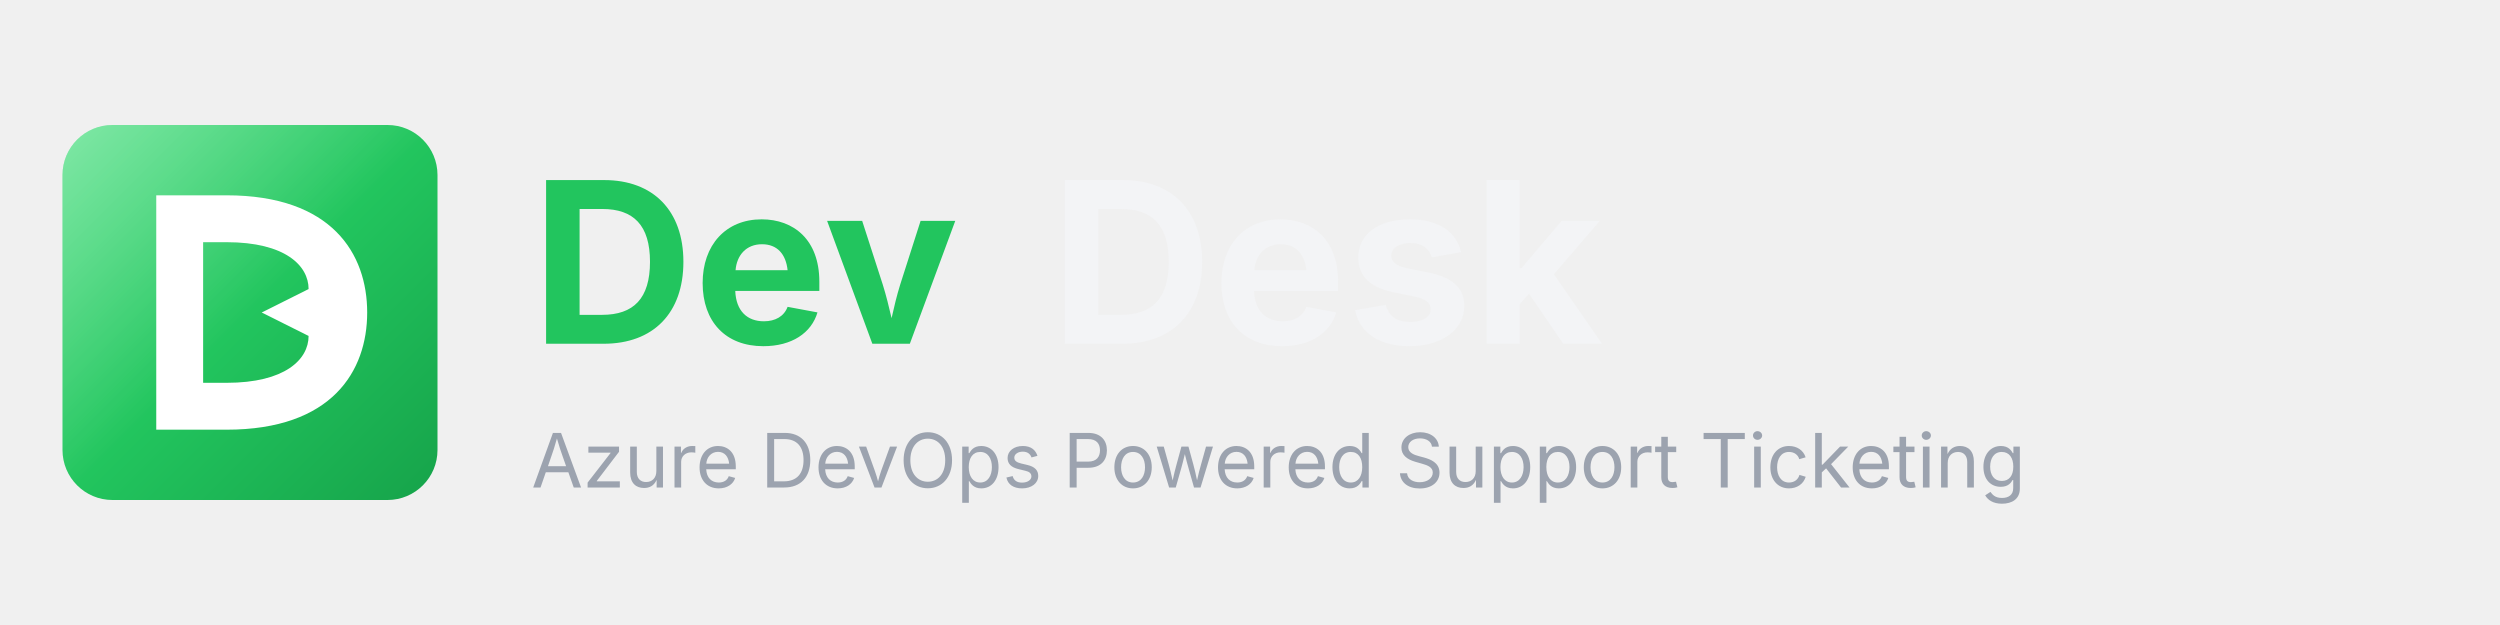
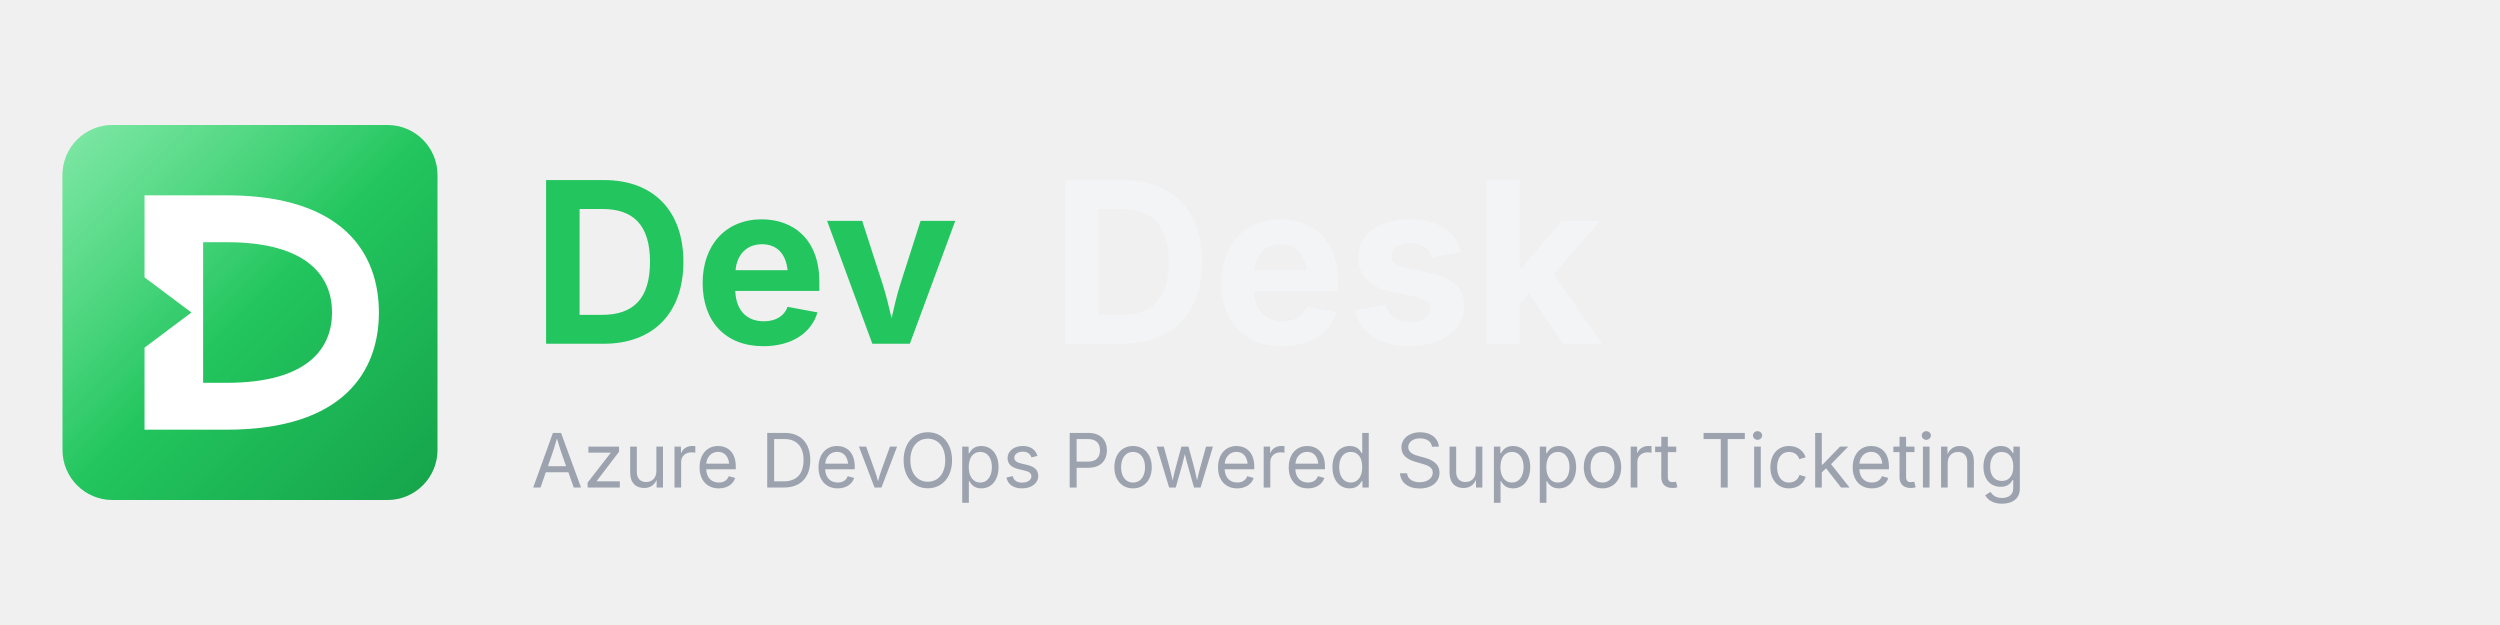
<svg xmlns="http://www.w3.org/2000/svg" viewBox="0 0 400 100" width="400" height="100">
  <defs>
    <linearGradient id="metalGradientFull" x1="0%" y1="0%" x2="100%" y2="100%">
      <stop offset="0%" stop-color="#4ade80" />
      <stop offset="50%" stop-color="#22c55e" />
      <stop offset="100%" stop-color="#16a34a" />
    </linearGradient>
    <linearGradient id="shineGradientFull" x1="0%" y1="0%" x2="100%" y2="100%">
      <stop offset="0%" stop-color="#ffffff" stop-opacity="0.3" />
      <stop offset="50%" stop-color="#ffffff" stop-opacity="0" />
    </linearGradient>
  </defs>
  <rect x="10" y="20" width="60" height="60" rx="8" ry="8" fill="url(#metalGradientFull)" />
  <rect x="10" y="20" width="60" height="60" rx="8" ry="8" fill="url(#shineGradientFull)" />
-   <path d="M 25 31.25        L 25 68.75        L 36.25 68.75        C 53.125 68.75 58.75 59.375 58.75 50        C 58.75 40.625 53.125 31.25 36.25 31.25        Z         M 32.5 38.75        L 36.25 38.75        C 45.625 38.75 49.375 42.5 49.375 46.25        L 41.875 50        L 49.375 53.75        C 49.375 57.5 45.625 61.25 36.25 61.25        L 32.5 61.25        Z" fill="#ffffff" fill-rule="evenodd" />
+   <path d="M 23.125 31.25        L 23.125 44.375        L 30.625 50        L 23.125 55.625        L 23.125 68.75        L 36.25 68.75        C 55 68.75 60.625 59.375 60.625 50        C 60.625 40.625 55 31.25 36.25 31.25        Z         M 32.5 38.75        L 36.25 38.75        C 49.375 38.75 53.125 44.375 53.125 50        C 53.125 55.625 49.375 61.25 36.25 61.25        L 32.5 61.25        Z" fill="#ffffff" fill-rule="evenodd" />
  <text x="85" y="55" font-family="system-ui, -apple-system, 'Segoe UI', sans-serif" font-size="36" font-weight="700" fill="#22c55e">Dev</text>
  <text x="168" y="55" font-family="system-ui, -apple-system, 'Segoe UI', sans-serif" font-size="36" font-weight="700" fill="#f3f4f6">Desk</text>
  <text x="85" y="78" font-family="system-ui, -apple-system, 'Segoe UI', sans-serif" font-size="12" fill="#9ca3af">Azure DevOps Powered Support Ticketing</text>
</svg>
